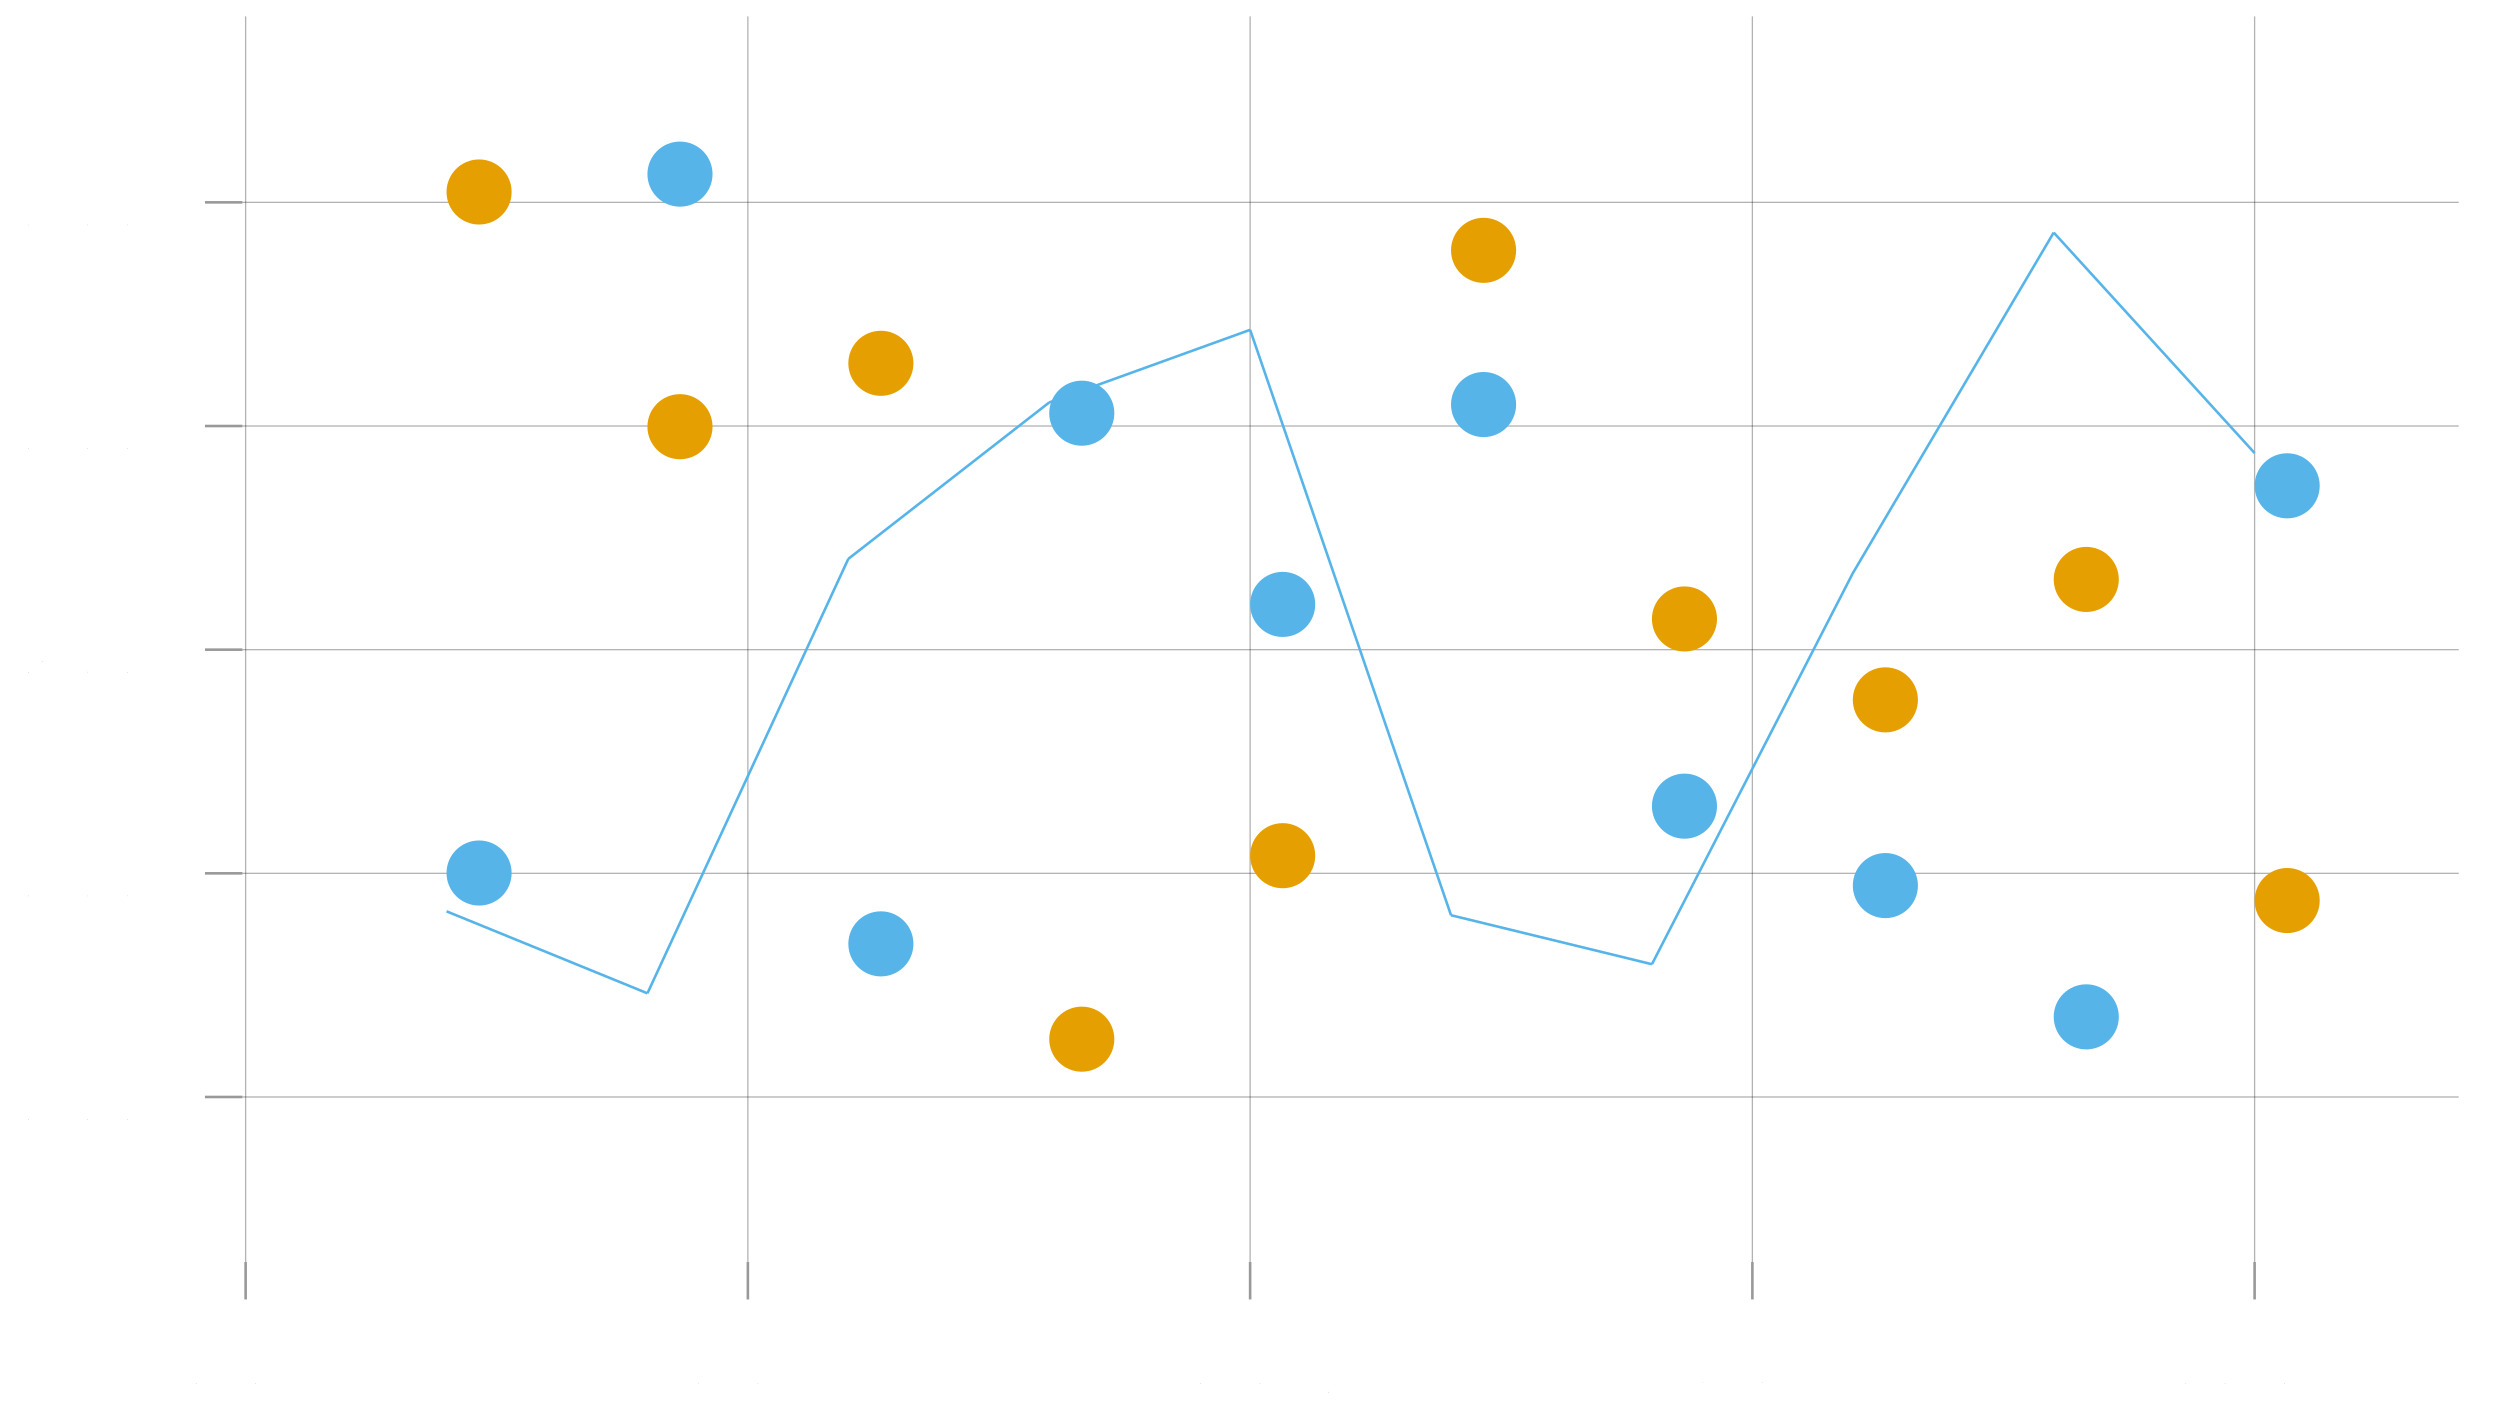
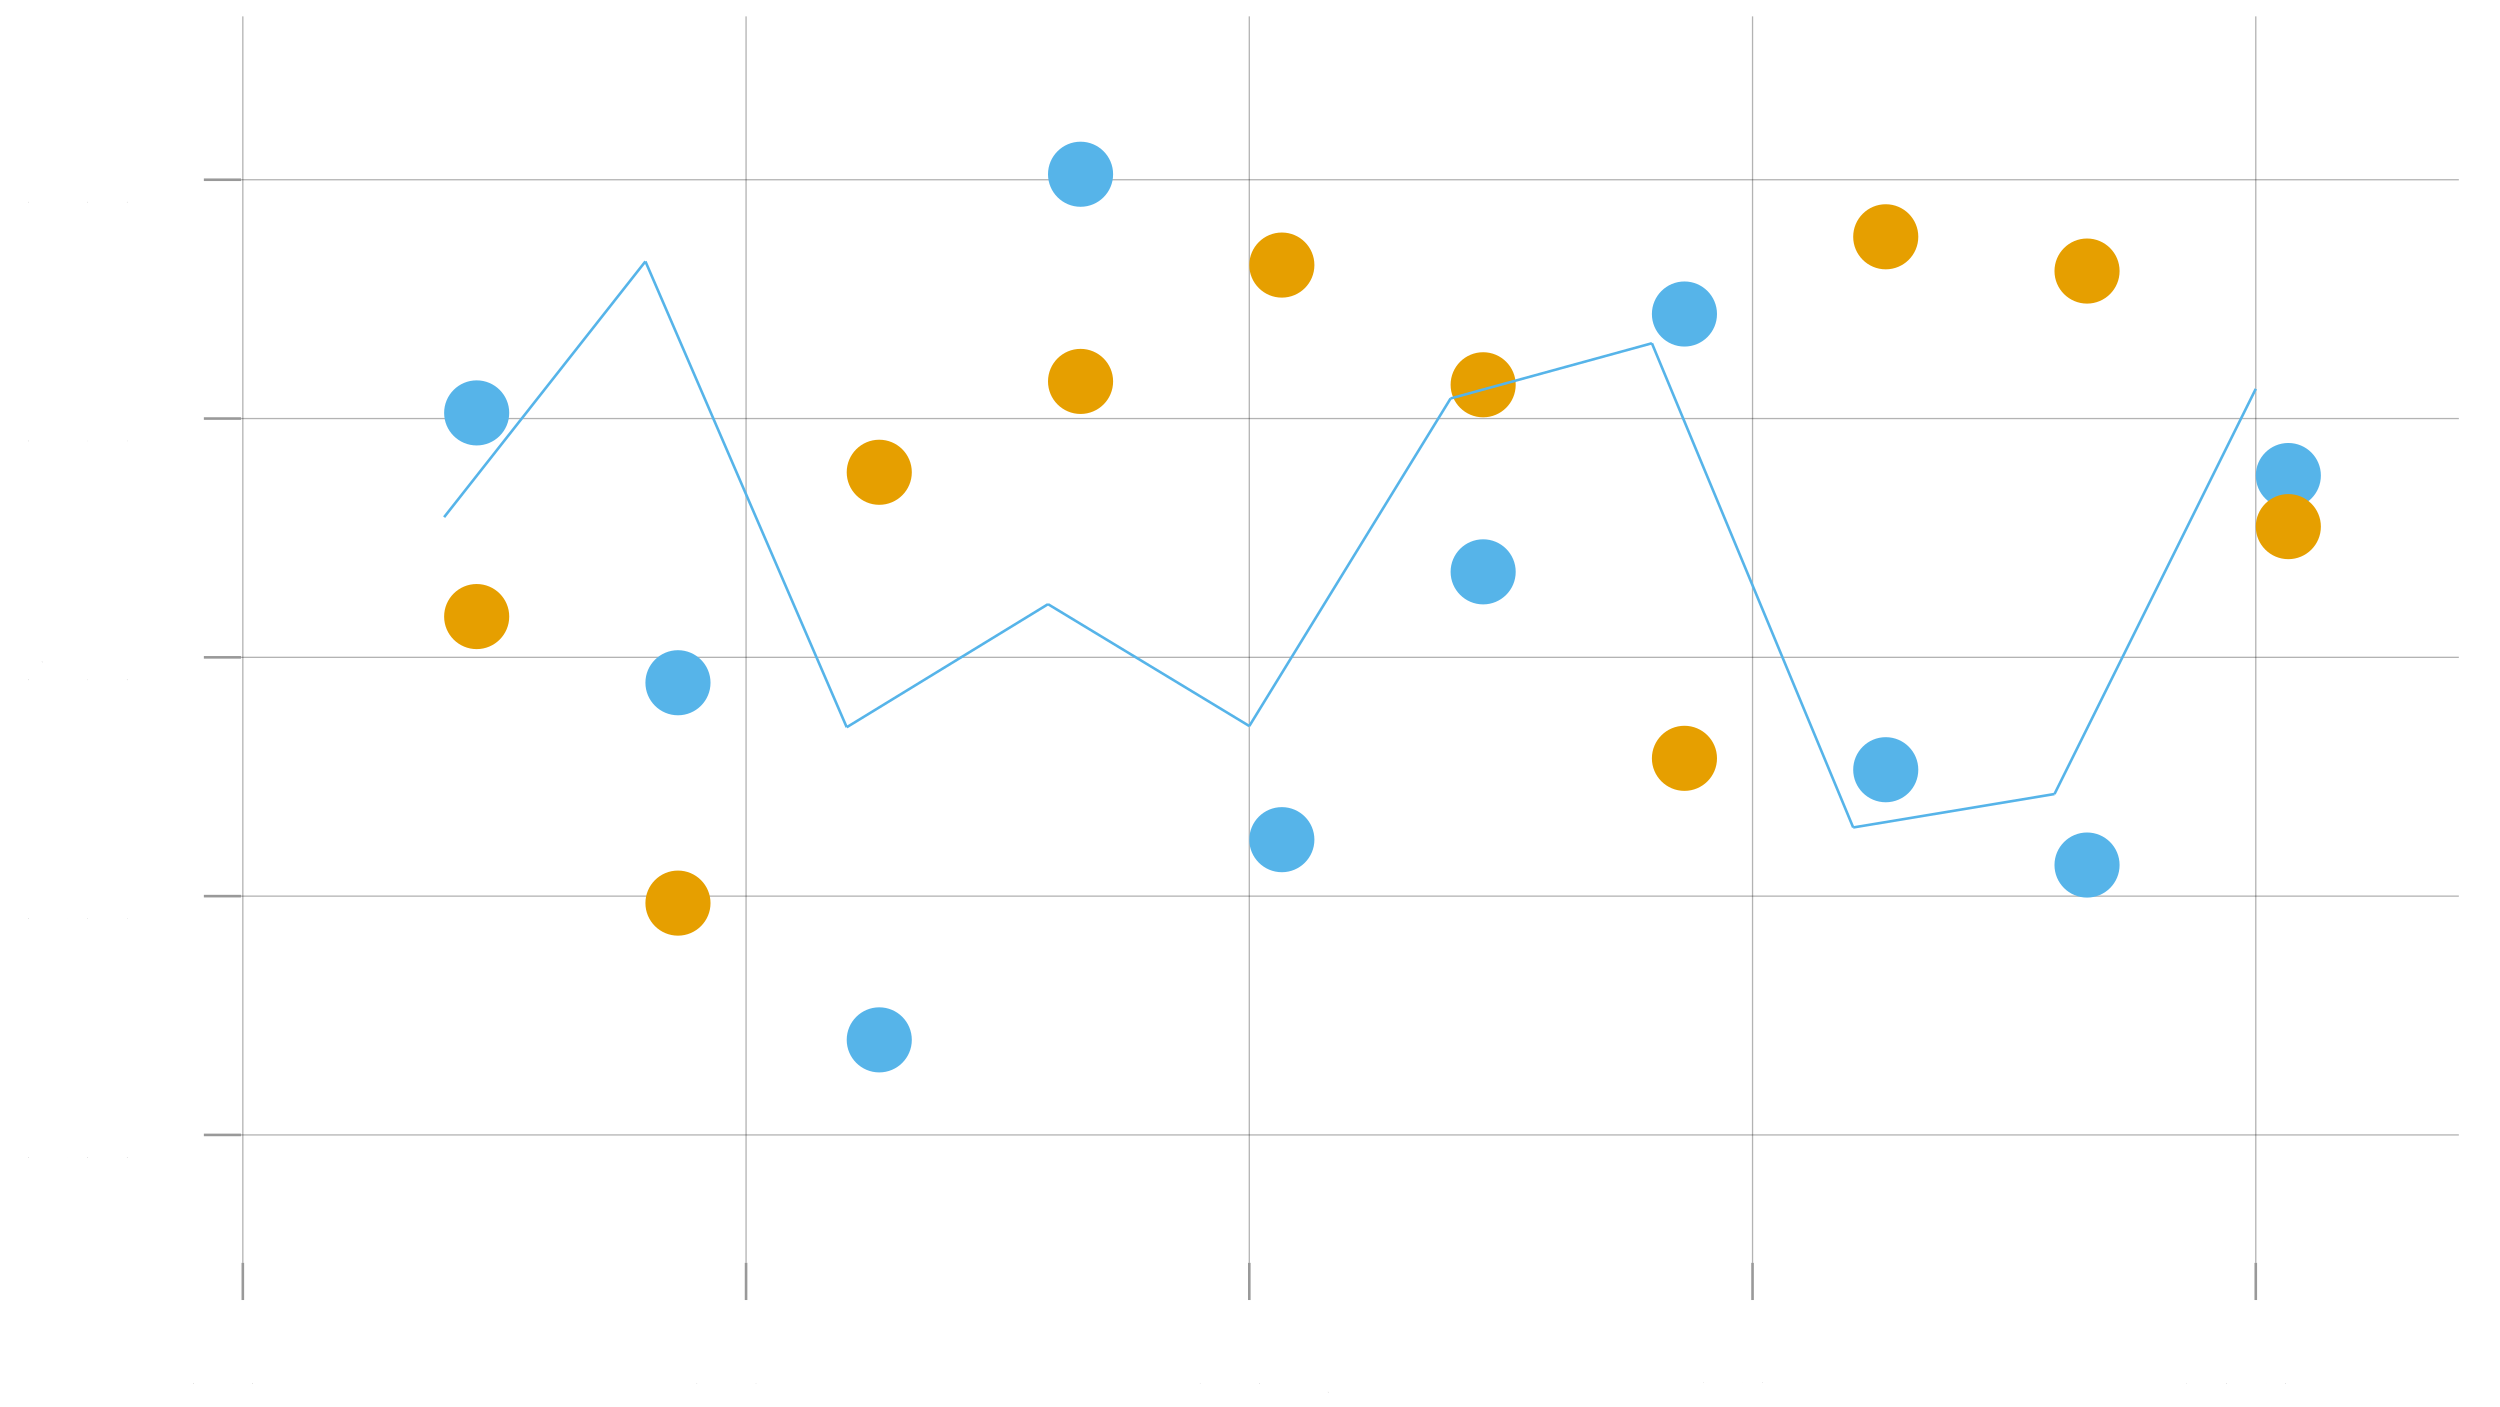
<svg xmlns="http://www.w3.org/2000/svg" xmlns:xlink="http://www.w3.org/1999/xlink" width="960pt" height="540pt" viewBox="0 0 960 540" version="1.1">
  <defs>
    <g>
      <symbol overflow="visible" id="glyph0-0">
        <path style="stroke:none;" d="M 0.016 0.047 L 0.016 -0.219 L 0.172 -0.219 L 0.172 0.047 Z M 0.031 0.031 L 0.156 0.031 L 0.156 -0.203 L 0.031 -0.203 Z M 0.031 0.031 " />
      </symbol>
      <symbol overflow="visible" id="glyph0-1">
        <path style="stroke:none;" d="M 0.094 -0.203 C 0.082 -0.203 0.07 -0.191 0.062 -0.172 C 0.051 -0.16 0.047 -0.141 0.047 -0.109 C 0.047 -0.078 0.051 -0.051 0.062 -0.031 C 0.07 -0.02 0.082 -0.016 0.094 -0.016 C 0.113 -0.016 0.125 -0.02 0.125 -0.031 C 0.133 -0.051 0.141 -0.078 0.141 -0.109 C 0.141 -0.141 0.133 -0.16 0.125 -0.172 C 0.125 -0.191 0.113 -0.203 0.094 -0.203 Z M 0.094 -0.234 C 0.125 -0.234 0.145 -0.223 0.156 -0.203 C 0.164 -0.18 0.172 -0.148 0.172 -0.109 C 0.172 -0.078 0.164 -0.051 0.156 -0.031 C 0.145 -0.008 0.125 0 0.094 0 C 0.07 0 0.051 -0.008 0.031 -0.031 C 0.02 -0.051 0.016 -0.078 0.016 -0.109 C 0.016 -0.148 0.02 -0.18 0.031 -0.203 C 0.051 -0.223 0.07 -0.234 0.094 -0.234 Z M 0.094 -0.234 " />
      </symbol>
      <symbol overflow="visible" id="glyph0-2">
        <path style="stroke:none;" d="M 0.031 -0.031 L 0.062 -0.031 L 0.062 0 L 0.031 0 Z M 0.031 -0.031 " />
      </symbol>
      <symbol overflow="visible" id="glyph0-3">
-         <path style="stroke:none;" d="M 0.062 -0.031 L 0.172 -0.031 L 0.172 0 L 0.031 0 L 0.031 -0.031 C 0.031 -0.039 0.039 -0.055 0.062 -0.078 C 0.094 -0.098 0.109 -0.109 0.109 -0.109 C 0.117 -0.117 0.125 -0.129 0.125 -0.141 C 0.133 -0.148 0.141 -0.16 0.141 -0.172 C 0.141 -0.18 0.133 -0.188 0.125 -0.188 C 0.113 -0.195 0.102 -0.203 0.094 -0.203 C 0.082 -0.203 0.07 -0.195 0.062 -0.188 C 0.051 -0.188 0.039 -0.188 0.031 -0.188 L 0.031 -0.219 C 0.039 -0.219 0.051 -0.219 0.062 -0.219 C 0.07 -0.227 0.082 -0.234 0.094 -0.234 C 0.113 -0.234 0.129 -0.223 0.141 -0.203 C 0.16 -0.191 0.172 -0.18 0.172 -0.172 C 0.172 -0.16 0.164 -0.148 0.156 -0.141 C 0.156 -0.129 0.148 -0.117 0.141 -0.109 C 0.141 -0.109 0.129 -0.098 0.109 -0.078 C 0.098 -0.066 0.082 -0.051 0.062 -0.031 Z M 0.062 -0.031 " />
+         <path style="stroke:none;" d="M 0.062 -0.031 L 0.156 -0.031 L 0.156 0 L 0.031 0 L 0.031 -0.031 C 0.031 -0.039 0.039 -0.055 0.062 -0.078 C 0.082 -0.098 0.098 -0.109 0.109 -0.109 C 0.117 -0.117 0.125 -0.129 0.125 -0.141 C 0.133 -0.148 0.141 -0.156 0.141 -0.156 C 0.141 -0.176 0.133 -0.188 0.125 -0.188 C 0.113 -0.195 0.102 -0.203 0.094 -0.203 C 0.082 -0.203 0.07 -0.195 0.062 -0.188 C 0.051 -0.188 0.039 -0.188 0.031 -0.188 L 0.031 -0.219 C 0.039 -0.219 0.051 -0.219 0.062 -0.219 C 0.07 -0.227 0.082 -0.234 0.094 -0.234 C 0.113 -0.234 0.129 -0.223 0.141 -0.203 C 0.148 -0.191 0.156 -0.176 0.156 -0.156 C 0.156 -0.156 0.156 -0.148 0.156 -0.141 C 0.156 -0.129 0.148 -0.117 0.141 -0.109 C 0.141 -0.109 0.129 -0.098 0.109 -0.078 C 0.098 -0.066 0.082 -0.051 0.062 -0.031 Z M 0.062 -0.031 " />
      </symbol>
      <symbol overflow="visible" id="glyph0-4">
-         <path style="stroke:none;" d="M 0.031 -0.234 L 0.156 -0.234 L 0.156 -0.203 L 0.062 -0.203 L 0.062 -0.141 C 0.07 -0.148 0.082 -0.156 0.094 -0.156 C 0.113 -0.156 0.129 -0.145 0.141 -0.125 C 0.16 -0.113 0.172 -0.098 0.172 -0.078 C 0.172 -0.047 0.16 -0.023 0.141 -0.016 C 0.129 -0.004 0.109 0 0.078 0 C 0.066 0 0.055 0 0.047 0 C 0.035 0 0.031 0 0.031 0 L 0.031 -0.031 C 0.031 -0.031 0.035 -0.023 0.047 -0.016 C 0.055 -0.016 0.066 -0.016 0.078 -0.016 C 0.098 -0.016 0.113 -0.02 0.125 -0.031 C 0.133 -0.039 0.141 -0.055 0.141 -0.078 C 0.141 -0.086 0.133 -0.098 0.125 -0.109 C 0.113 -0.117 0.098 -0.125 0.078 -0.125 C 0.078 -0.125 0.07 -0.117 0.062 -0.109 C 0.051 -0.109 0.039 -0.109 0.031 -0.109 Z M 0.031 -0.234 " />
+         <path style="stroke:none;" d="M 0.031 -0.219 L 0.156 -0.219 L 0.156 -0.203 L 0.062 -0.203 L 0.062 -0.141 C 0.07 -0.148 0.082 -0.156 0.094 -0.156 C 0.113 -0.156 0.129 -0.145 0.141 -0.125 C 0.16 -0.113 0.172 -0.098 0.172 -0.078 C 0.172 -0.047 0.16 -0.023 0.141 -0.016 C 0.129 -0.004 0.109 0 0.078 0 C 0.066 0 0.055 0 0.047 0 C 0.035 0 0.031 0 0.031 0 L 0.031 -0.031 C 0.031 -0.031 0.035 -0.023 0.047 -0.016 C 0.055 -0.016 0.066 -0.016 0.078 -0.016 C 0.098 -0.016 0.113 -0.02 0.125 -0.031 C 0.133 -0.039 0.141 -0.055 0.141 -0.078 C 0.141 -0.086 0.133 -0.098 0.125 -0.109 C 0.113 -0.117 0.098 -0.125 0.078 -0.125 C 0.078 -0.125 0.07 -0.117 0.062 -0.109 C 0.051 -0.109 0.039 -0.109 0.031 -0.109 Z M 0.031 -0.219 " />
      </symbol>
      <symbol overflow="visible" id="glyph0-5">
-         <path style="stroke:none;" d="M 0.031 -0.234 L 0.172 -0.234 L 0.172 -0.219 L 0.094 0 L 0.062 0 L 0.141 -0.203 L 0.031 -0.203 Z M 0.031 -0.234 " />
+         <path style="stroke:none;" d="M 0.031 -0.219 L 0.172 -0.219 L 0.094 0 L 0.062 0 L 0.141 -0.203 L 0.031 -0.203 Z M 0.031 -0.219 " />
      </symbol>
      <symbol overflow="visible" id="glyph0-6">
-         <path style="stroke:none;" d="M 0.031 -0.031 L 0.094 -0.031 L 0.094 -0.203 L 0.031 -0.188 L 0.031 -0.219 L 0.094 -0.234 L 0.125 -0.234 L 0.125 -0.031 L 0.172 -0.031 L 0.172 0 L 0.031 0 Z M 0.031 -0.031 " />
+         <path style="stroke:none;" d="M 0.031 -0.031 L 0.094 -0.031 L 0.094 -0.203 L 0.031 -0.188 L 0.031 -0.219 L 0.125 -0.219 L 0.125 -0.031 L 0.172 -0.031 L 0.172 0 L 0.031 0 Z M 0.031 -0.031 " />
      </symbol>
      <symbol overflow="visible" id="glyph1-0">
        <path style="stroke:none;" d="M 0.016 0.062 L 0.016 -0.266 L 0.203 -0.266 L 0.203 0.062 Z M 0.047 0.047 L 0.188 0.047 L 0.188 -0.25 L 0.047 -0.25 Z M 0.047 0.047 " />
      </symbol>
      <symbol overflow="visible" id="glyph1-1">
        <path style="stroke:none;" d="M 0.203 -0.203 L 0.125 -0.109 L 0.203 0 L 0.172 0 L 0.109 -0.078 L 0.047 0 L 0.016 0 L 0.094 -0.109 L 0.016 -0.203 L 0.062 -0.203 L 0.109 -0.141 L 0.156 -0.203 Z M 0.203 -0.203 " />
      </symbol>
      <symbol overflow="visible" id="glyph2-0">
        <path style="stroke:none;" d="M -0.062 0.016 L 0.266 0.016 L 0.266 0.203 L -0.062 0.203 Z M -0.047 0.047 L -0.047 0.188 L 0.25 0.188 L 0.25 0.047 Z M -0.047 0.047 " />
      </symbol>
      <symbol overflow="visible" id="glyph2-1">
        <path style="stroke:none;" d="M -0.016 0.125 C -0.047 0.113 -0.062 0.102 -0.062 0.094 C -0.07 0.082 -0.078 0.07 -0.078 0.062 L -0.078 0.031 L -0.047 0.031 L -0.047 0.047 C -0.047 0.055 -0.039 0.062 -0.031 0.062 C -0.031 0.07 -0.023 0.082 -0.016 0.094 L 0 0.094 L 0.203 0.016 L 0.203 0.047 L 0.047 0.109 L 0.203 0.172 L 0.203 0.203 Z M -0.016 0.125 " />
      </symbol>
    </g>
  </defs>
  <g id="surface6">
    <rect x="0" y="0" width="960" height="540" style="fill:rgb(100%,100%,100%);fill-opacity:1;stroke:none;" />
    <g style="fill:rgb(0%,0%,0%);fill-opacity:1;">
-       <use xlink:href="#glyph0-1" x="75.227" y="531.309" />
+       <use xlink:href="#glyph0-1" x="74.27" y="531.332" />
    </g>
    <g style="fill:rgb(0%,0%,0%);fill-opacity:1;">
-       <use xlink:href="#glyph0-2" x="90.578" y="531.309" />
+       <use xlink:href="#glyph0-2" x="89.523" y="531.332" />
    </g>
    <g style="fill:rgb(0%,0%,0%);fill-opacity:1;">
-       <use xlink:href="#glyph0-1" x="98.066" y="531.309" />
+       <use xlink:href="#glyph0-1" x="96.965" y="531.332" />
    </g>
    <g style="fill:rgb(0%,0%,0%);fill-opacity:1;">
-       <use xlink:href="#glyph0-3" x="268.09" y="531.309" />
+       <use xlink:href="#glyph0-3" x="267.512" y="531.332" />
    </g>
    <g style="fill:rgb(0%,0%,0%);fill-opacity:1;">
-       <use xlink:href="#glyph0-2" x="283.441" y="531.309" />
+       <use xlink:href="#glyph0-2" x="282.77" y="531.332" />
    </g>
    <g style="fill:rgb(0%,0%,0%);fill-opacity:1;">
-       <use xlink:href="#glyph0-4" x="290.93" y="531.309" />
+       <use xlink:href="#glyph0-4" x="290.211" y="531.332" />
    </g>
    <g style="fill:rgb(0%,0%,0%);fill-opacity:1;">
-       <use xlink:href="#glyph0-4" x="460.953" y="531.309" />
+       <use xlink:href="#glyph0-4" x="460.758" y="531.332" />
    </g>
    <g style="fill:rgb(0%,0%,0%);fill-opacity:1;">
-       <use xlink:href="#glyph0-2" x="476.301" y="531.309" />
+       <use xlink:href="#glyph0-2" x="476.012" y="531.332" />
    </g>
    <g style="fill:rgb(0%,0%,0%);fill-opacity:1;">
-       <use xlink:href="#glyph0-1" x="483.789" y="531.309" />
+       <use xlink:href="#glyph0-1" x="483.453" y="531.332" />
    </g>
    <g style="fill:rgb(0%,0%,0%);fill-opacity:1;">
-       <use xlink:href="#glyph0-5" x="653.812" y="530.938" />
+       <use xlink:href="#glyph0-5" x="654" y="530.961" />
    </g>
    <g style="fill:rgb(0%,0%,0%);fill-opacity:1;">
-       <use xlink:href="#glyph0-2" x="669.164" y="530.938" />
+       <use xlink:href="#glyph0-2" x="669.254" y="530.961" />
    </g>
    <g style="fill:rgb(0%,0%,0%);fill-opacity:1;">
-       <use xlink:href="#glyph0-4" x="676.652" y="530.938" />
+       <use xlink:href="#glyph0-4" x="676.695" y="530.961" />
    </g>
    <g style="fill:rgb(0%,0%,0%);fill-opacity:1;">
-       <use xlink:href="#glyph0-6" x="839" y="531.309" />
+       <use xlink:href="#glyph0-6" x="839.617" y="531.332" />
    </g>
    <g style="fill:rgb(0%,0%,0%);fill-opacity:1;">
-       <use xlink:href="#glyph0-1" x="854.352" y="531.309" />
+       <use xlink:href="#glyph0-1" x="854.871" y="531.332" />
    </g>
    <g style="fill:rgb(0%,0%,0%);fill-opacity:1;">
-       <use xlink:href="#glyph0-2" x="869.703" y="531.309" />
+       <use xlink:href="#glyph0-2" x="870.125" y="531.332" />
    </g>
    <g style="fill:rgb(0%,0%,0%);fill-opacity:1;">
-       <use xlink:href="#glyph0-1" x="877.191" y="531.309" />
+       <use xlink:href="#glyph0-1" x="877.566" y="531.332" />
    </g>
    <g style="fill:rgb(0%,0%,0%);fill-opacity:1;">
-       <use xlink:href="#glyph0-1" x="10.789" y="430.035" />
+       <use xlink:href="#glyph0-1" x="10.789" y="444.551" />
    </g>
    <g style="fill:rgb(0%,0%,0%);fill-opacity:1;">
-       <use xlink:href="#glyph0-2" x="26.141" y="430.035" />
+       <use xlink:href="#glyph0-2" x="26.043" y="444.551" />
    </g>
    <g style="fill:rgb(0%,0%,0%);fill-opacity:1;">
-       <use xlink:href="#glyph0-1" x="33.629" y="430.035" />
+       <use xlink:href="#glyph0-1" x="33.484" y="444.551" />
    </g>
    <g style="fill:rgb(0%,0%,0%);fill-opacity:1;">
-       <use xlink:href="#glyph0-1" x="48.98" y="430.035" />
+       <use xlink:href="#glyph0-1" x="48.738" y="444.551" />
    </g>
    <g style="fill:rgb(0%,0%,0%);fill-opacity:1;">
-       <use xlink:href="#glyph0-1" x="10.789" y="344.148" />
+       <use xlink:href="#glyph0-1" x="10.789" y="352.852" />
    </g>
    <g style="fill:rgb(0%,0%,0%);fill-opacity:1;">
-       <use xlink:href="#glyph0-2" x="26.141" y="344.148" />
+       <use xlink:href="#glyph0-2" x="26.043" y="352.852" />
    </g>
    <g style="fill:rgb(0%,0%,0%);fill-opacity:1;">
-       <use xlink:href="#glyph0-3" x="33.629" y="344.148" />
+       <use xlink:href="#glyph0-3" x="33.484" y="352.852" />
    </g>
    <g style="fill:rgb(0%,0%,0%);fill-opacity:1;">
-       <use xlink:href="#glyph0-4" x="48.98" y="344.148" />
+       <use xlink:href="#glyph0-4" x="48.738" y="352.852" />
    </g>
    <g style="fill:rgb(0%,0%,0%);fill-opacity:1;">
-       <use xlink:href="#glyph0-1" x="10.789" y="258.266" />
+       <use xlink:href="#glyph0-1" x="10.789" y="261.156" />
    </g>
    <g style="fill:rgb(0%,0%,0%);fill-opacity:1;">
-       <use xlink:href="#glyph0-2" x="26.141" y="258.266" />
+       <use xlink:href="#glyph0-2" x="26.043" y="261.156" />
    </g>
    <g style="fill:rgb(0%,0%,0%);fill-opacity:1;">
-       <use xlink:href="#glyph0-4" x="33.629" y="258.266" />
+       <use xlink:href="#glyph0-4" x="33.484" y="261.156" />
    </g>
    <g style="fill:rgb(0%,0%,0%);fill-opacity:1;">
-       <use xlink:href="#glyph0-1" x="48.98" y="258.266" />
+       <use xlink:href="#glyph0-1" x="48.738" y="261.156" />
    </g>
    <g style="fill:rgb(0%,0%,0%);fill-opacity:1;">
-       <use xlink:href="#glyph0-1" x="10.789" y="172.379" />
+       <use xlink:href="#glyph0-1" x="10.789" y="169.457" />
    </g>
    <g style="fill:rgb(0%,0%,0%);fill-opacity:1;">
-       <use xlink:href="#glyph0-2" x="26.141" y="172.379" />
+       <use xlink:href="#glyph0-2" x="26.043" y="169.457" />
    </g>
    <g style="fill:rgb(0%,0%,0%);fill-opacity:1;">
-       <use xlink:href="#glyph0-5" x="33.629" y="172.379" />
+       <use xlink:href="#glyph0-5" x="33.484" y="169.457" />
    </g>
    <g style="fill:rgb(0%,0%,0%);fill-opacity:1;">
-       <use xlink:href="#glyph0-4" x="48.98" y="172.379" />
+       <use xlink:href="#glyph0-4" x="48.738" y="169.457" />
    </g>
    <g style="fill:rgb(0%,0%,0%);fill-opacity:1;">
-       <use xlink:href="#glyph0-6" x="10.789" y="86.496" />
+       <use xlink:href="#glyph0-6" x="10.789" y="77.762" />
    </g>
    <g style="fill:rgb(0%,0%,0%);fill-opacity:1;">
-       <use xlink:href="#glyph0-2" x="26.141" y="86.496" />
+       <use xlink:href="#glyph0-2" x="26.043" y="77.762" />
    </g>
    <g style="fill:rgb(0%,0%,0%);fill-opacity:1;">
-       <use xlink:href="#glyph0-1" x="33.629" y="86.496" />
+       <use xlink:href="#glyph0-1" x="33.484" y="77.762" />
    </g>
    <g style="fill:rgb(0%,0%,0%);fill-opacity:1;">
-       <use xlink:href="#glyph0-1" x="48.98" y="86.496" />
+       <use xlink:href="#glyph0-1" x="48.738" y="77.762" />
    </g>
    <g style="fill:rgb(0%,0%,0%);fill-opacity:1;">
-       <use xlink:href="#glyph1-1" x="510.082" y="534.715" />
+       <use xlink:href="#glyph1-1" x="509.898" y="534.715" />
    </g>
    <g style="fill:rgb(0%,0%,0%);fill-opacity:1;">
-       <use xlink:href="#glyph2-1" x="16.18" y="253.984" />
+       <use xlink:href="#glyph2-1" x="16.145" y="254.086" />
    </g>
-     <path style="fill:none;stroke-width:0.5;stroke-linecap:butt;stroke-linejoin:miter;stroke:rgb(0%,0%,0%);stroke-opacity:0.3;stroke-miterlimit:10;" d="M 94.32 484.621 L 94.32 6.285 " />
-     <path style="fill:none;stroke-width:0.5;stroke-linecap:butt;stroke-linejoin:miter;stroke:rgb(0%,0%,0%);stroke-opacity:0.3;stroke-miterlimit:10;" d="M 287.184 484.621 L 287.184 6.285 " />
-     <path style="fill:none;stroke-width:0.5;stroke-linecap:butt;stroke-linejoin:miter;stroke:rgb(0%,0%,0%);stroke-opacity:0.3;stroke-miterlimit:10;" d="M 480.047 484.621 L 480.047 6.285 " />
-     <path style="fill:none;stroke-width:0.5;stroke-linecap:butt;stroke-linejoin:miter;stroke:rgb(0%,0%,0%);stroke-opacity:0.3;stroke-miterlimit:10;" d="M 672.91 484.621 L 672.91 6.285 " />
-     <path style="fill:none;stroke-width:0.5;stroke-linecap:butt;stroke-linejoin:miter;stroke:rgb(0%,0%,0%);stroke-opacity:0.3;stroke-miterlimit:10;" d="M 865.77 484.621 L 865.77 6.285 " />
-     <path style="fill:none;stroke-width:0.5;stroke-linecap:butt;stroke-linejoin:miter;stroke:rgb(0%,0%,0%);stroke-opacity:0.3;stroke-miterlimit:10;" d="M 93.086 421.242 L 944.152 421.242 " />
-     <path style="fill:none;stroke-width:0.5;stroke-linecap:butt;stroke-linejoin:miter;stroke:rgb(0%,0%,0%);stroke-opacity:0.3;stroke-miterlimit:10;" d="M 93.086 335.359 L 944.152 335.359 " />
-     <path style="fill:none;stroke-width:0.5;stroke-linecap:butt;stroke-linejoin:miter;stroke:rgb(0%,0%,0%);stroke-opacity:0.3;stroke-miterlimit:10;" d="M 93.086 249.473 L 944.152 249.473 " />
-     <path style="fill:none;stroke-width:0.5;stroke-linecap:butt;stroke-linejoin:miter;stroke:rgb(0%,0%,0%);stroke-opacity:0.3;stroke-miterlimit:10;" d="M 93.086 163.59 L 944.152 163.59 " />
-     <path style="fill:none;stroke-width:0.5;stroke-linecap:butt;stroke-linejoin:miter;stroke:rgb(0%,0%,0%);stroke-opacity:0.3;stroke-miterlimit:10;" d="M 93.086 77.703 L 944.152 77.703 " />
-     <path style="fill:none;stroke-width:1;stroke-linecap:butt;stroke-linejoin:miter;stroke:rgb(0%,0%,0%);stroke-opacity:0.4;stroke-miterlimit:10;" d="M 94.32 498.988 L 94.32 484.621 " />
-     <path style="fill:none;stroke-width:1;stroke-linecap:butt;stroke-linejoin:miter;stroke:rgb(0%,0%,0%);stroke-opacity:0.4;stroke-miterlimit:10;" d="M 287.184 498.988 L 287.184 484.621 " />
-     <path style="fill:none;stroke-width:1;stroke-linecap:butt;stroke-linejoin:miter;stroke:rgb(0%,0%,0%);stroke-opacity:0.4;stroke-miterlimit:10;" d="M 480.047 498.988 L 480.047 484.621 " />
-     <path style="fill:none;stroke-width:1;stroke-linecap:butt;stroke-linejoin:miter;stroke:rgb(0%,0%,0%);stroke-opacity:0.4;stroke-miterlimit:10;" d="M 672.91 498.988 L 672.91 484.621 " />
-     <path style="fill:none;stroke-width:1;stroke-linecap:butt;stroke-linejoin:miter;stroke:rgb(0%,0%,0%);stroke-opacity:0.4;stroke-miterlimit:10;" d="M 865.77 498.988 L 865.77 484.621 " />
-     <path style="fill:none;stroke-width:1;stroke-linecap:butt;stroke-linejoin:miter;stroke:rgb(0%,0%,0%);stroke-opacity:0.4;stroke-miterlimit:10;" d="M 78.707 421.242 L 93.086 421.242 " />
-     <path style="fill:none;stroke-width:1;stroke-linecap:butt;stroke-linejoin:miter;stroke:rgb(0%,0%,0%);stroke-opacity:0.4;stroke-miterlimit:10;" d="M 78.707 335.359 L 93.086 335.359 " />
-     <path style="fill:none;stroke-width:1;stroke-linecap:butt;stroke-linejoin:miter;stroke:rgb(0%,0%,0%);stroke-opacity:0.4;stroke-miterlimit:10;" d="M 78.707 249.473 L 93.086 249.473 " />
-     <path style="fill:none;stroke-width:1;stroke-linecap:butt;stroke-linejoin:miter;stroke:rgb(0%,0%,0%);stroke-opacity:0.4;stroke-miterlimit:10;" d="M 78.707 163.59 L 93.086 163.59 " />
-     <path style="fill:none;stroke-width:1;stroke-linecap:butt;stroke-linejoin:miter;stroke:rgb(0%,0%,0%);stroke-opacity:0.4;stroke-miterlimit:10;" d="M 78.707 77.703 L 93.086 77.703 " />
-     <path style=" stroke:none;fill-rule:nonzero;fill:rgb(33.725%,70.588%,91.373%);fill-opacity:1;" d="M 196.469 335.238 C 196.469 342.141 190.871 347.738 183.969 347.738 C 177.062 347.738 171.469 342.141 171.469 335.238 C 171.469 328.332 177.062 322.738 183.969 322.738 C 190.871 322.738 196.469 328.332 196.469 335.238 " />
-     <path style=" stroke:none;fill-rule:nonzero;fill:rgb(33.725%,70.588%,91.373%);fill-opacity:1;" d="M 273.613 66.863 C 273.613 73.766 268.016 79.363 261.113 79.363 C 254.207 79.363 248.613 73.766 248.613 66.863 C 248.613 59.961 254.207 54.363 261.113 54.363 C 268.016 54.363 273.613 59.961 273.613 66.863 " />
-     <path style=" stroke:none;fill-rule:nonzero;fill:rgb(33.725%,70.588%,91.373%);fill-opacity:1;" d="M 350.758 362.445 C 350.758 369.352 345.16 374.945 338.258 374.945 C 331.352 374.945 325.758 369.352 325.758 362.445 C 325.758 355.543 331.352 349.945 338.258 349.945 C 345.16 349.945 350.758 355.543 350.758 362.445 " />
-     <path style=" stroke:none;fill-rule:nonzero;fill:rgb(33.725%,70.588%,91.373%);fill-opacity:1;" d="M 427.902 158.664 C 427.902 165.566 422.305 171.164 415.402 171.164 C 408.5 171.164 402.902 165.566 402.902 158.664 C 402.902 151.758 408.5 146.164 415.402 146.164 C 422.305 146.164 427.902 151.758 427.902 158.664 " />
-     <path style=" stroke:none;fill-rule:nonzero;fill:rgb(33.725%,70.588%,91.373%);fill-opacity:1;" d="M 505.047 232.094 C 505.047 238.996 499.449 244.594 492.547 244.594 C 485.645 244.594 480.047 238.996 480.047 232.094 C 480.047 225.188 485.645 219.594 492.547 219.594 C 499.449 219.594 505.047 225.188 505.047 232.094 " />
-     <path style=" stroke:none;fill-rule:nonzero;fill:rgb(33.725%,70.588%,91.373%);fill-opacity:1;" d="M 582.191 155.344 C 582.191 162.246 576.594 167.844 569.691 167.844 C 562.789 167.844 557.191 162.246 557.191 155.344 C 557.191 148.438 562.789 142.844 569.691 142.844 C 576.594 142.844 582.191 148.438 582.191 155.344 " />
-     <path style=" stroke:none;fill-rule:nonzero;fill:rgb(33.725%,70.588%,91.373%);fill-opacity:1;" d="M 659.336 309.566 C 659.336 316.469 653.738 322.066 646.836 322.066 C 639.934 322.066 634.336 316.469 634.336 309.566 C 634.336 302.66 639.934 297.066 646.836 297.066 C 653.738 297.066 659.336 302.66 659.336 309.566 " />
-     <path style=" stroke:none;fill-rule:nonzero;fill:rgb(33.725%,70.588%,91.373%);fill-opacity:1;" d="M 736.48 340.066 C 736.48 346.969 730.887 352.566 723.98 352.566 C 717.078 352.566 711.48 346.969 711.48 340.066 C 711.48 333.164 717.078 327.566 723.98 327.566 C 730.887 327.566 736.48 333.164 736.48 340.066 " />
-     <path style=" stroke:none;fill-rule:nonzero;fill:rgb(33.725%,70.588%,91.373%);fill-opacity:1;" d="M 813.625 390.473 C 813.625 397.375 808.031 402.973 801.125 402.973 C 794.223 402.973 788.625 397.375 788.625 390.473 C 788.625 383.566 794.223 377.973 801.125 377.973 C 808.031 377.973 813.625 383.566 813.625 390.473 " />
-     <path style=" stroke:none;fill-rule:nonzero;fill:rgb(33.725%,70.588%,91.373%);fill-opacity:1;" d="M 890.77 186.551 C 890.77 193.457 885.176 199.051 878.27 199.051 C 871.367 199.051 865.77 193.457 865.77 186.551 C 865.77 179.648 871.367 174.051 878.27 174.051 C 885.176 174.051 890.77 179.648 890.77 186.551 " />
-     <path style=" stroke:none;fill-rule:nonzero;fill:rgb(90.196%,62.353%,0%);fill-opacity:1;" d="M 196.469 73.723 C 196.469 80.629 190.871 86.223 183.969 86.223 C 177.062 86.223 171.469 80.629 171.469 73.723 C 171.469 66.82 177.062 61.223 183.969 61.223 C 190.871 61.223 196.469 66.82 196.469 73.723 " />
-     <path style=" stroke:none;fill-rule:nonzero;fill:rgb(90.196%,62.353%,0%);fill-opacity:1;" d="M 273.613 163.855 C 273.613 170.758 268.016 176.355 261.113 176.355 C 254.207 176.355 248.613 170.758 248.613 163.855 C 248.613 156.953 254.207 151.355 261.113 151.355 C 268.016 151.355 273.613 156.953 273.613 163.855 " />
-     <path style=" stroke:none;fill-rule:nonzero;fill:rgb(90.196%,62.353%,0%);fill-opacity:1;" d="M 350.758 139.508 C 350.758 146.414 345.16 152.008 338.258 152.008 C 331.352 152.008 325.758 146.414 325.758 139.508 C 325.758 132.605 331.352 127.008 338.258 127.008 C 345.16 127.008 350.758 132.605 350.758 139.508 " />
-     <path style=" stroke:none;fill-rule:nonzero;fill:rgb(90.196%,62.353%,0%);fill-opacity:1;" d="M 427.902 399.043 C 427.902 405.945 422.305 411.543 415.402 411.543 C 408.5 411.543 402.902 405.945 402.902 399.043 C 402.902 392.141 408.5 386.543 415.402 386.543 C 422.305 386.543 427.902 392.141 427.902 399.043 " />
-     <path style=" stroke:none;fill-rule:nonzero;fill:rgb(90.196%,62.353%,0%);fill-opacity:1;" d="M 505.047 328.586 C 505.047 335.492 499.449 341.086 492.547 341.086 C 485.645 341.086 480.047 335.492 480.047 328.586 C 480.047 321.684 485.645 316.086 492.547 316.086 C 499.449 316.086 505.047 321.684 505.047 328.586 " />
-     <path style=" stroke:none;fill-rule:nonzero;fill:rgb(90.196%,62.353%,0%);fill-opacity:1;" d="M 582.191 96.133 C 582.191 103.039 576.594 108.633 569.691 108.633 C 562.789 108.633 557.191 103.039 557.191 96.133 C 557.191 89.23 562.789 83.633 569.691 83.633 C 576.594 83.633 582.191 89.23 582.191 96.133 " />
-     <path style=" stroke:none;fill-rule:nonzero;fill:rgb(90.196%,62.353%,0%);fill-opacity:1;" d="M 659.336 237.68 C 659.336 244.586 653.738 250.18 646.836 250.18 C 639.934 250.18 634.336 244.586 634.336 237.68 C 634.336 230.777 639.934 225.18 646.836 225.18 C 653.738 225.18 659.336 230.777 659.336 237.68 " />
-     <path style=" stroke:none;fill-rule:nonzero;fill:rgb(90.196%,62.353%,0%);fill-opacity:1;" d="M 736.48 268.746 C 736.48 275.648 730.887 281.246 723.98 281.246 C 717.078 281.246 711.48 275.648 711.48 268.746 C 711.48 261.844 717.078 256.246 723.98 256.246 C 730.887 256.246 736.48 261.844 736.48 268.746 " />
-     <path style=" stroke:none;fill-rule:nonzero;fill:rgb(90.196%,62.353%,0%);fill-opacity:1;" d="M 813.625 222.504 C 813.625 229.406 808.031 235.004 801.125 235.004 C 794.223 235.004 788.625 229.406 788.625 222.504 C 788.625 215.602 794.223 210.004 801.125 210.004 C 808.031 210.004 813.625 215.602 813.625 222.504 " />
-     <path style=" stroke:none;fill-rule:nonzero;fill:rgb(90.196%,62.353%,0%);fill-opacity:1;" d="M 890.77 345.809 C 890.77 352.711 885.176 358.309 878.27 358.309 C 871.367 358.309 865.77 352.711 865.77 345.809 C 865.77 338.906 871.367 333.309 878.27 333.309 C 885.176 333.309 890.77 338.906 890.77 345.809 " />
-     <path style="fill:none;stroke-width:1;stroke-linecap:butt;stroke-linejoin:miter;stroke:rgb(33.725%,70.588%,91.373%);stroke-opacity:1;stroke-miterlimit:10;" d="M 171.469 349.949 L 248.613 381.438 M 248.613 381.438 L 325.758 214.598 M 325.758 214.598 L 402.902 154.531 M 402.902 154.531 L 480.047 126.652 M 480.047 126.652 L 557.191 351.453 M 557.191 351.453 L 634.336 370.266 M 634.336 370.266 L 711.48 220.109 M 711.48 220.109 L 788.625 89.297 M 788.625 89.297 L 865.77 173.973 M 865.77 173.973 " />
+     <path style="fill:none;stroke-width:0.5;stroke-linecap:butt;stroke-linejoin:miter;stroke:rgb(0%,0%,0%);stroke-opacity:0.3;stroke-miterlimit:10;" d="M 93.246 484.934 L 93.246 6.285 " />
+     <path style="fill:none;stroke-width:0.5;stroke-linecap:butt;stroke-linejoin:miter;stroke:rgb(0%,0%,0%);stroke-opacity:0.3;stroke-miterlimit:10;" d="M 286.488 484.934 L 286.488 6.285 " />
+     <path style="fill:none;stroke-width:0.5;stroke-linecap:butt;stroke-linejoin:miter;stroke:rgb(0%,0%,0%);stroke-opacity:0.3;stroke-miterlimit:10;" d="M 479.73 484.934 L 479.73 6.285 " />
+     <path style="fill:none;stroke-width:0.5;stroke-linecap:butt;stroke-linejoin:miter;stroke:rgb(0%,0%,0%);stroke-opacity:0.3;stroke-miterlimit:10;" d="M 672.977 484.934 L 672.977 6.285 " />
+     <path style="fill:none;stroke-width:0.5;stroke-linecap:butt;stroke-linejoin:miter;stroke:rgb(0%,0%,0%);stroke-opacity:0.3;stroke-miterlimit:10;" d="M 866.219 484.934 L 866.219 6.285 " />
+     <path style="fill:none;stroke-width:0.5;stroke-linecap:butt;stroke-linejoin:miter;stroke:rgb(0%,0%,0%);stroke-opacity:0.3;stroke-miterlimit:10;" d="M 92.57 435.812 L 944.195 435.812 " />
+     <path style="fill:none;stroke-width:0.5;stroke-linecap:butt;stroke-linejoin:miter;stroke:rgb(0%,0%,0%);stroke-opacity:0.3;stroke-miterlimit:10;" d="M 92.57 344.117 L 944.195 344.117 " />
+     <path style="fill:none;stroke-width:0.5;stroke-linecap:butt;stroke-linejoin:miter;stroke:rgb(0%,0%,0%);stroke-opacity:0.3;stroke-miterlimit:10;" d="M 92.57 252.418 L 944.195 252.418 " />
+     <path style="fill:none;stroke-width:0.5;stroke-linecap:butt;stroke-linejoin:miter;stroke:rgb(0%,0%,0%);stroke-opacity:0.3;stroke-miterlimit:10;" d="M 92.57 160.723 L 944.195 160.723 " />
+     <path style="fill:none;stroke-width:0.5;stroke-linecap:butt;stroke-linejoin:miter;stroke:rgb(0%,0%,0%);stroke-opacity:0.3;stroke-miterlimit:10;" d="M 92.57 69.023 L 944.195 69.023 " />
+     <path style="fill:none;stroke-width:1;stroke-linecap:butt;stroke-linejoin:miter;stroke:rgb(0%,0%,0%);stroke-opacity:0.4;stroke-miterlimit:10;" d="M 93.246 499.211 L 93.246 484.934 " />
+     <path style="fill:none;stroke-width:1;stroke-linecap:butt;stroke-linejoin:miter;stroke:rgb(0%,0%,0%);stroke-opacity:0.4;stroke-miterlimit:10;" d="M 286.488 499.211 L 286.488 484.934 " />
+     <path style="fill:none;stroke-width:1;stroke-linecap:butt;stroke-linejoin:miter;stroke:rgb(0%,0%,0%);stroke-opacity:0.4;stroke-miterlimit:10;" d="M 479.73 499.211 L 479.73 484.934 " />
+     <path style="fill:none;stroke-width:1;stroke-linecap:butt;stroke-linejoin:miter;stroke:rgb(0%,0%,0%);stroke-opacity:0.4;stroke-miterlimit:10;" d="M 672.977 499.211 L 672.977 484.934 " />
+     <path style="fill:none;stroke-width:1;stroke-linecap:butt;stroke-linejoin:miter;stroke:rgb(0%,0%,0%);stroke-opacity:0.4;stroke-miterlimit:10;" d="M 866.219 499.211 L 866.219 484.934 " />
+     <path style="fill:none;stroke-width:1;stroke-linecap:butt;stroke-linejoin:miter;stroke:rgb(0%,0%,0%);stroke-opacity:0.4;stroke-miterlimit:10;" d="M 78.281 435.812 L 92.57 435.812 " />
+     <path style="fill:none;stroke-width:1;stroke-linecap:butt;stroke-linejoin:miter;stroke:rgb(0%,0%,0%);stroke-opacity:0.4;stroke-miterlimit:10;" d="M 78.281 344.117 L 92.57 344.117 " />
+     <path style="fill:none;stroke-width:1;stroke-linecap:butt;stroke-linejoin:miter;stroke:rgb(0%,0%,0%);stroke-opacity:0.4;stroke-miterlimit:10;" d="M 78.281 252.418 L 92.57 252.418 " />
+     <path style="fill:none;stroke-width:1;stroke-linecap:butt;stroke-linejoin:miter;stroke:rgb(0%,0%,0%);stroke-opacity:0.4;stroke-miterlimit:10;" d="M 78.281 160.723 L 92.57 160.723 " />
+     <path style="fill:none;stroke-width:1;stroke-linecap:butt;stroke-linejoin:miter;stroke:rgb(0%,0%,0%);stroke-opacity:0.4;stroke-miterlimit:10;" d="M 78.281 69.023 L 92.57 69.023 " />
+     <path style=" stroke:none;fill-rule:nonzero;fill:rgb(33.725%,70.588%,91.373%);fill-opacity:1;" d="M 195.543 158.555 C 195.543 165.457 189.945 171.055 183.043 171.055 C 176.141 171.055 170.543 165.457 170.543 158.555 C 170.543 151.652 176.141 146.055 183.043 146.055 C 189.945 146.055 195.543 151.652 195.543 158.555 " />
+     <path style=" stroke:none;fill-rule:nonzero;fill:rgb(33.725%,70.588%,91.373%);fill-opacity:1;" d="M 272.84 262.172 C 272.84 269.074 267.242 274.672 260.34 274.672 C 253.438 274.672 247.84 269.074 247.84 262.172 C 247.84 255.266 253.438 249.672 260.34 249.672 C 267.242 249.672 272.84 255.266 272.84 262.172 " />
+     <path style=" stroke:none;fill-rule:nonzero;fill:rgb(33.725%,70.588%,91.373%);fill-opacity:1;" d="M 350.137 399.309 C 350.137 406.211 344.539 411.809 337.637 411.809 C 330.734 411.809 325.137 406.211 325.137 399.309 C 325.137 392.402 330.734 386.809 337.637 386.809 C 344.539 386.809 350.137 392.402 350.137 399.309 " />
+     <path style=" stroke:none;fill-rule:nonzero;fill:rgb(33.725%,70.588%,91.373%);fill-opacity:1;" d="M 427.434 66.91 C 427.434 73.816 421.84 79.41 414.934 79.41 C 408.031 79.41 402.434 73.816 402.434 66.91 C 402.434 60.008 408.031 54.41 414.934 54.41 C 421.84 54.41 427.434 60.008 427.434 66.91 " />
+     <path style=" stroke:none;fill-rule:nonzero;fill:rgb(33.725%,70.588%,91.373%);fill-opacity:1;" d="M 504.73 322.434 C 504.73 329.336 499.137 334.934 492.23 334.934 C 485.328 334.934 479.73 329.336 479.73 322.434 C 479.73 315.527 485.328 309.934 492.23 309.934 C 499.137 309.934 504.73 315.527 504.73 322.434 " />
+     <path style=" stroke:none;fill-rule:nonzero;fill:rgb(33.725%,70.588%,91.373%);fill-opacity:1;" d="M 582.031 219.59 C 582.031 226.492 576.434 232.09 569.531 232.09 C 562.625 232.09 557.031 226.492 557.031 219.59 C 557.031 212.684 562.625 207.09 569.531 207.09 C 576.434 207.09 582.031 212.684 582.031 219.59 " />
+     <path style=" stroke:none;fill-rule:nonzero;fill:rgb(33.725%,70.588%,91.373%);fill-opacity:1;" d="M 659.328 120.582 C 659.328 127.484 653.73 133.082 646.828 133.082 C 639.922 133.082 634.328 127.484 634.328 120.582 C 634.328 113.68 639.922 108.082 646.828 108.082 C 653.73 108.082 659.328 113.68 659.328 120.582 " />
+     <path style=" stroke:none;fill-rule:nonzero;fill:rgb(33.725%,70.588%,91.373%);fill-opacity:1;" d="M 736.625 295.574 C 736.625 302.477 731.027 308.074 724.125 308.074 C 717.223 308.074 711.625 302.477 711.625 295.574 C 711.625 288.668 717.223 283.074 724.125 283.074 C 731.027 283.074 736.625 288.668 736.625 295.574 " />
+     <path style=" stroke:none;fill-rule:nonzero;fill:rgb(33.725%,70.588%,91.373%);fill-opacity:1;" d="M 813.922 332.176 C 813.922 339.082 808.324 344.676 801.422 344.676 C 794.52 344.676 788.922 339.082 788.922 332.176 C 788.922 325.273 794.52 319.676 801.422 319.676 C 808.324 319.676 813.922 325.273 813.922 332.176 " />
+     <path style=" stroke:none;fill-rule:nonzero;fill:rgb(33.725%,70.588%,91.373%);fill-opacity:1;" d="M 891.219 182.605 C 891.219 189.508 885.625 195.105 878.719 195.105 C 871.816 195.105 866.219 189.508 866.219 182.605 C 866.219 175.699 871.816 170.105 878.719 170.105 C 885.625 170.105 891.219 175.699 891.219 182.605 " />
+     <path style=" stroke:none;fill-rule:nonzero;fill:rgb(90.196%,62.353%,0%);fill-opacity:1;" d="M 195.543 236.762 C 195.543 243.668 189.945 249.262 183.043 249.262 C 176.141 249.262 170.543 243.668 170.543 236.762 C 170.543 229.859 176.141 224.262 183.043 224.262 C 189.945 224.262 195.543 229.859 195.543 236.762 " />
+     <path style=" stroke:none;fill-rule:nonzero;fill:rgb(90.196%,62.353%,0%);fill-opacity:1;" d="M 272.84 346.797 C 272.84 353.699 267.242 359.297 260.34 359.297 C 253.438 359.297 247.84 353.699 247.84 346.797 C 247.84 339.895 253.438 334.297 260.34 334.297 C 267.242 334.297 272.84 339.895 272.84 346.797 " />
+     <path style=" stroke:none;fill-rule:nonzero;fill:rgb(90.196%,62.353%,0%);fill-opacity:1;" d="M 350.137 181.352 C 350.137 188.254 344.539 193.852 337.637 193.852 C 330.734 193.852 325.137 188.254 325.137 181.352 C 325.137 174.449 330.734 168.852 337.637 168.852 C 344.539 168.852 350.137 174.449 350.137 181.352 " />
+     <path style=" stroke:none;fill-rule:nonzero;fill:rgb(90.196%,62.353%,0%);fill-opacity:1;" d="M 427.434 146.465 C 427.434 153.371 421.84 158.965 414.934 158.965 C 408.031 158.965 402.434 153.371 402.434 146.465 C 402.434 139.562 408.031 133.965 414.934 133.965 C 421.84 133.965 427.434 139.562 427.434 146.465 " />
+     <path style=" stroke:none;fill-rule:nonzero;fill:rgb(90.196%,62.353%,0%);fill-opacity:1;" d="M 504.73 101.789 C 504.73 108.691 499.137 114.289 492.23 114.289 C 485.328 114.289 479.73 108.691 479.73 101.789 C 479.73 94.887 485.328 89.289 492.23 89.289 C 499.137 89.289 504.73 94.887 504.73 101.789 " />
+     <path style=" stroke:none;fill-rule:nonzero;fill:rgb(90.196%,62.353%,0%);fill-opacity:1;" d="M 582.031 147.754 C 582.031 154.66 576.434 160.254 569.531 160.254 C 562.625 160.254 557.031 154.66 557.031 147.754 C 557.031 140.852 562.625 135.254 569.531 135.254 C 576.434 135.254 582.031 140.852 582.031 147.754 " />
+     <path style=" stroke:none;fill-rule:nonzero;fill:rgb(90.196%,62.353%,0%);fill-opacity:1;" d="M 659.328 291.199 C 659.328 298.102 653.73 303.699 646.828 303.699 C 639.922 303.699 634.328 298.102 634.328 291.199 C 634.328 284.297 639.922 278.699 646.828 278.699 C 653.73 278.699 659.328 284.297 659.328 291.199 " />
+     <path style=" stroke:none;fill-rule:nonzero;fill:rgb(90.196%,62.353%,0%);fill-opacity:1;" d="M 736.625 90.926 C 736.625 97.828 731.027 103.426 724.125 103.426 C 717.223 103.426 711.625 97.828 711.625 90.926 C 711.625 84.023 717.223 78.426 724.125 78.426 C 731.027 78.426 736.625 84.023 736.625 90.926 " />
+     <path style=" stroke:none;fill-rule:nonzero;fill:rgb(90.196%,62.353%,0%);fill-opacity:1;" d="M 813.922 104.086 C 813.922 110.988 808.324 116.586 801.422 116.586 C 794.52 116.586 788.922 110.988 788.922 104.086 C 788.922 97.18 794.52 91.586 801.422 91.586 C 808.324 91.586 813.922 97.18 813.922 104.086 " />
+     <path style=" stroke:none;fill-rule:nonzero;fill:rgb(90.196%,62.353%,0%);fill-opacity:1;" d="M 891.219 202.223 C 891.219 209.129 885.625 214.723 878.719 214.723 C 871.816 214.723 866.219 209.129 866.219 202.223 C 866.219 195.32 871.816 189.723 878.719 189.723 C 885.625 189.723 891.219 195.32 891.219 202.223 " />
+     <path style="fill:none;stroke-width:1;stroke-linecap:butt;stroke-linejoin:miter;stroke:rgb(33.725%,70.588%,91.373%);stroke-opacity:1;stroke-miterlimit:10;" d="M 170.543 198.586 L 247.84 100.371 M 247.84 100.371 L 325.137 279.266 M 325.137 279.266 L 402.434 232.004 M 402.434 232.004 L 479.73 278.801 M 479.73 278.801 L 557.031 153.004 M 557.031 153.004 L 634.328 131.809 M 634.328 131.809 L 711.625 317.75 M 711.625 317.75 L 788.922 304.906 M 788.922 304.906 L 866.219 149.316 M 866.219 149.316 " />
  </g>
</svg>
